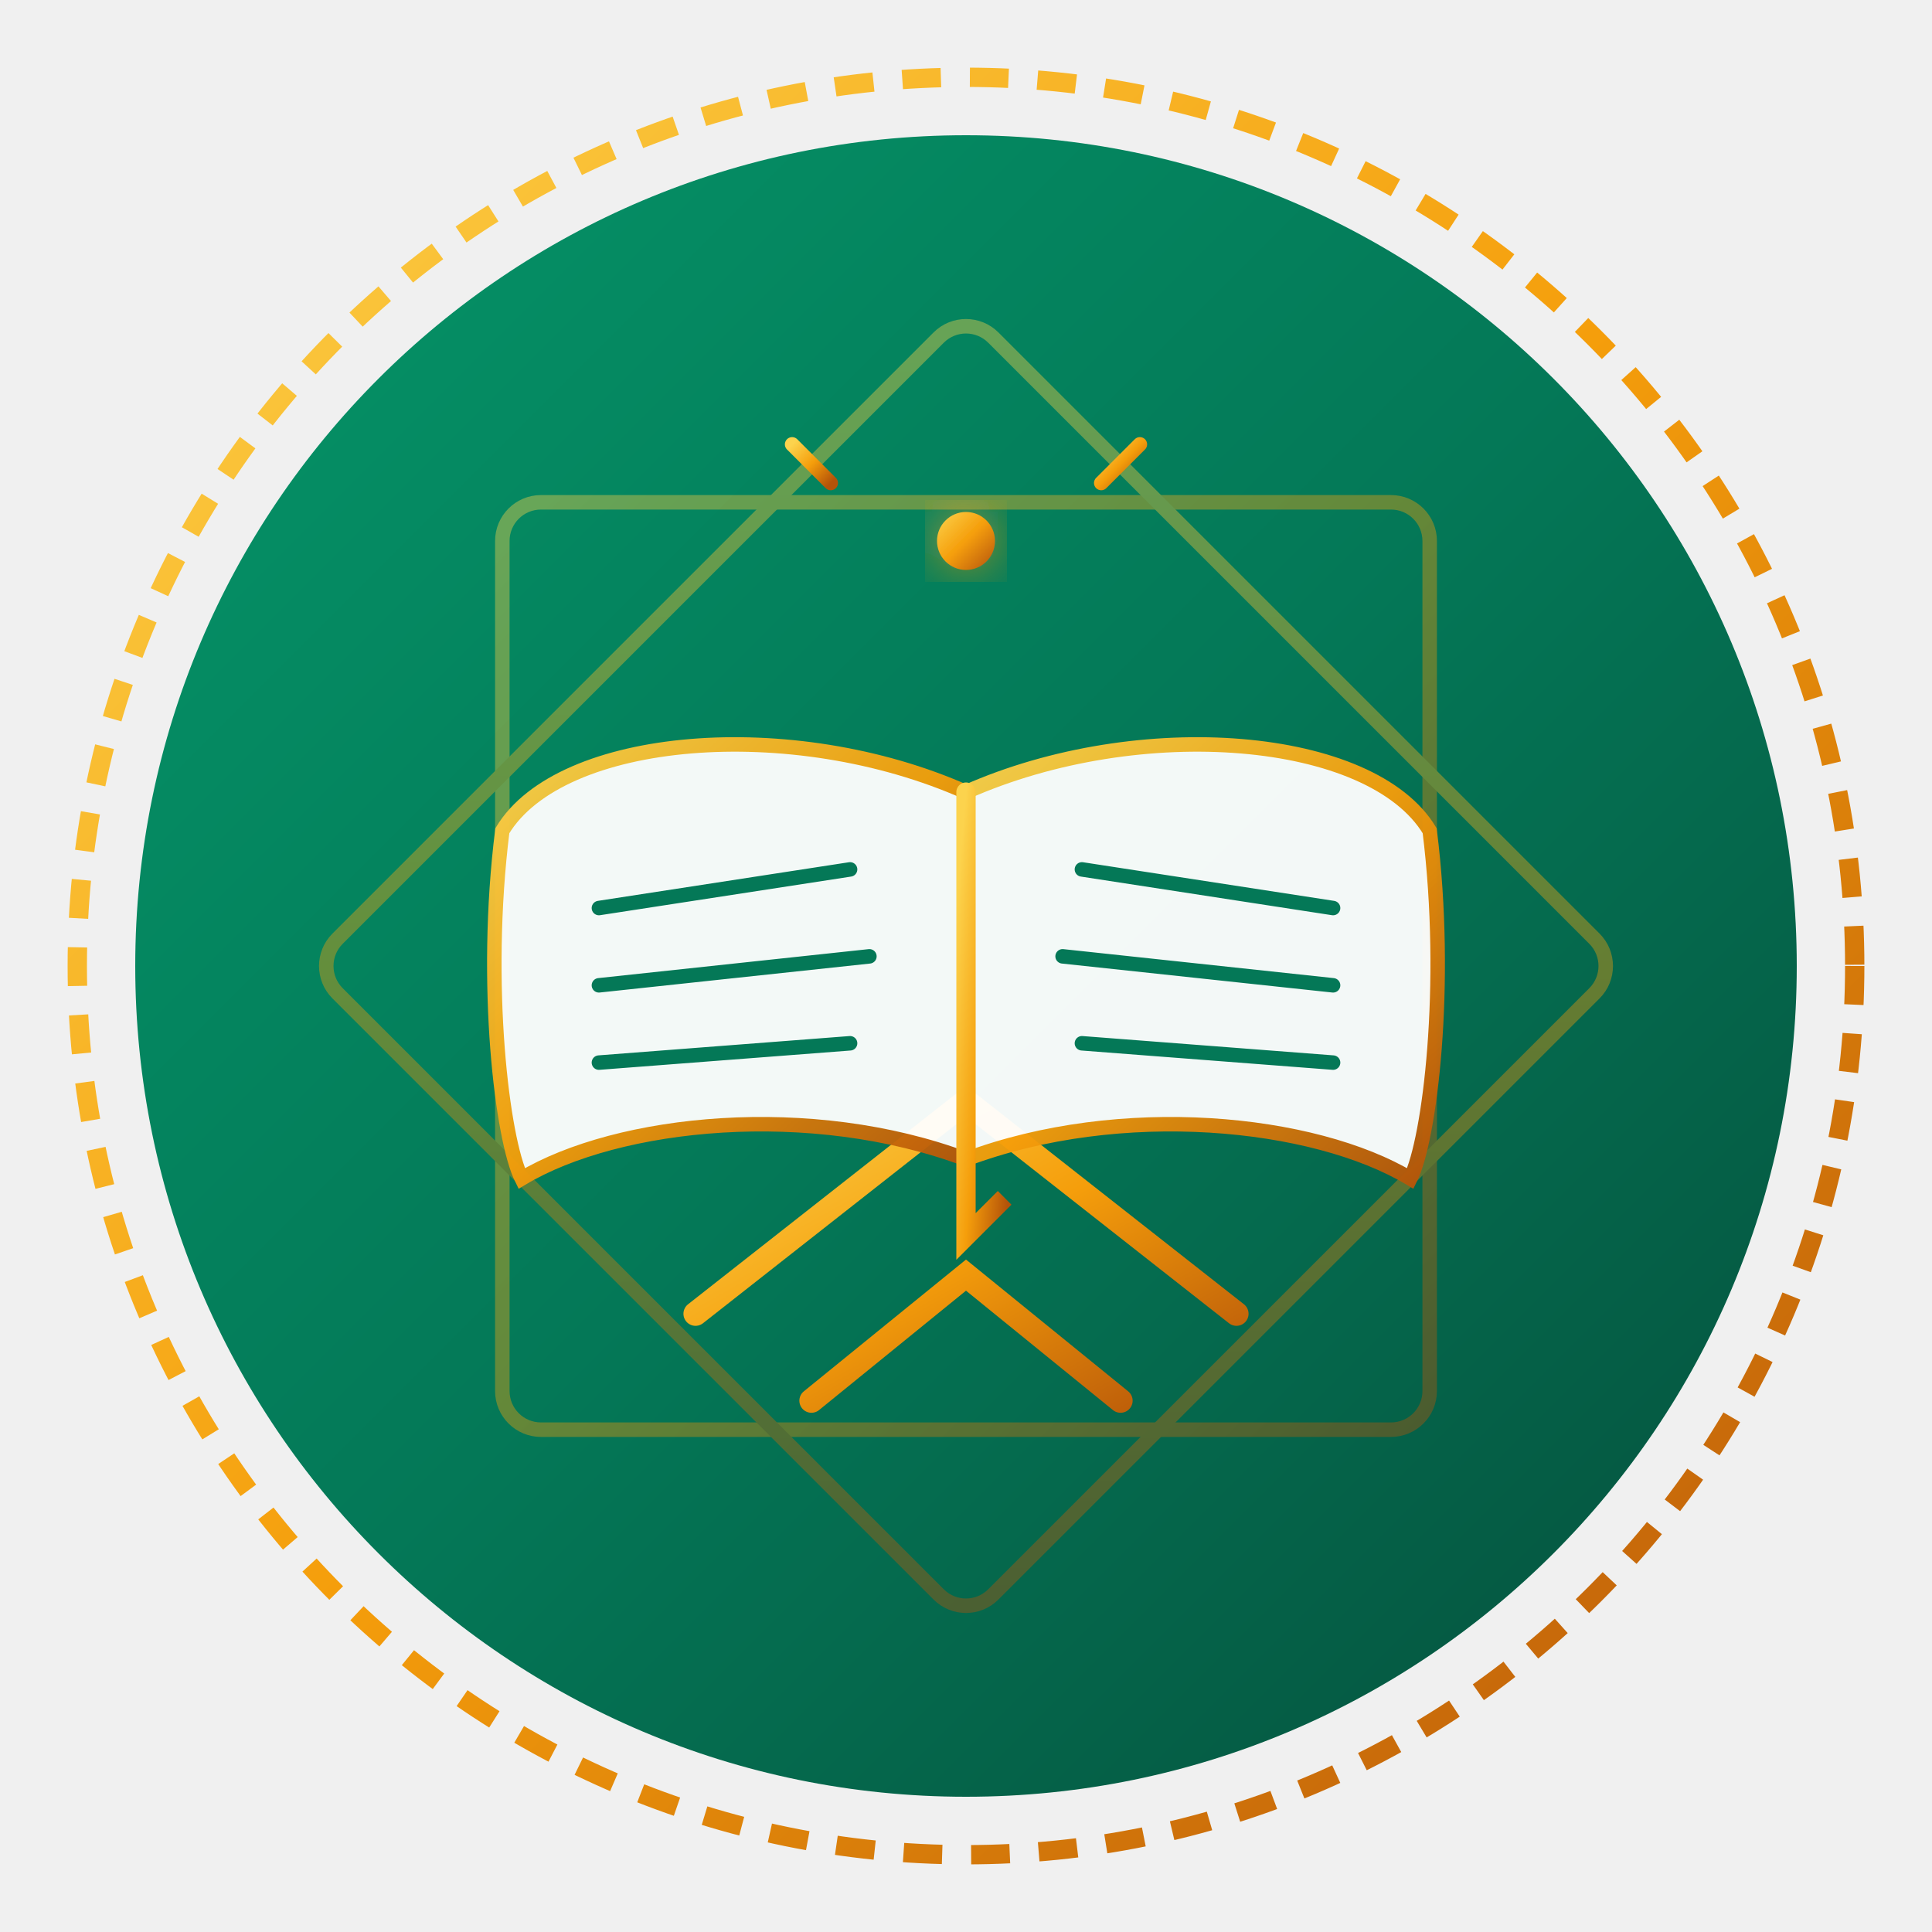
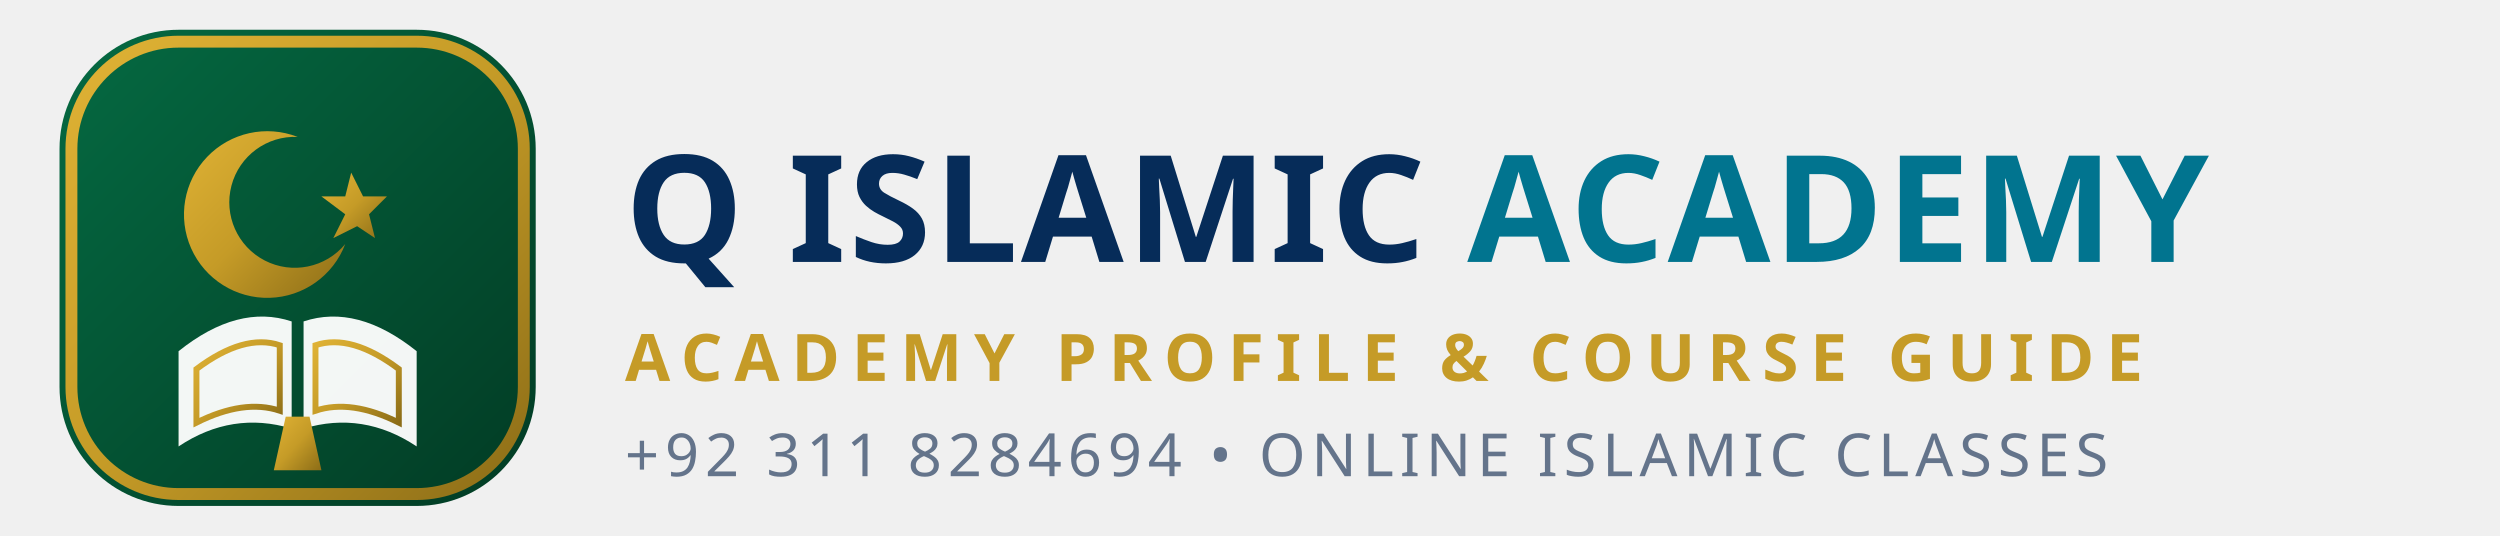
- <svg xmlns="http://www.w3.org/2000/svg" viewBox="0 0 200 200" width="100%" height="100%">
+ <svg xmlns="http://www.w3.org/2000/svg" viewBox="0 0 420 90" width="420" height="90">
  <defs>
    <linearGradient id="goldGrad" x1="0%" y1="0%" x2="100%" y2="100%">
-       <stop offset="0%" stop-color="#FCD34D" />
-       <stop offset="50%" stop-color="#F59E0B" />
-       <stop offset="100%" stop-color="#B45309" />
+       <stop offset="0%" stop-color="#dfb235" />
+       <stop offset="50%" stop-color="#c59b27" />
+       <stop offset="100%" stop-color="#8c6d17" />
    </linearGradient>
-     <linearGradient id="emeraldGrad" x1="0%" y1="0%" x2="100%" y2="100%">
-       <stop offset="0%" stop-color="#059669" />
-       <stop offset="50%" stop-color="#047857" />
-       <stop offset="100%" stop-color="#064E3B" />
+     <linearGradient id="greenGrad" x1="0%" y1="0%" x2="100%" y2="100%">
+       <stop offset="0%" stop-color="#056a42" />
+       <stop offset="100%" stop-color="#023b24" />
    </linearGradient>
-     <filter id="glow" x="-20%" y="-20%" width="140%" height="140%">
-       <feGaussianBlur stdDeviation="3" result="blur" />
-       <feComposite in="SourceGraphic" in2="blur" operator="over" />
-     </filter>
  </defs>
-   <circle cx="100" cy="100" r="92" fill="none" stroke="url(#goldGrad)" stroke-width="2" stroke-dasharray="4,3" />
-   <circle cx="100" cy="100" r="86" fill="url(#emeraldGrad)" />
-   <g fill="none" stroke="url(#goldGrad)" stroke-width="1.5" opacity="0.4">
-     <rect x="52" y="52" width="96" height="96" rx="4" />
-     <rect x="52" y="52" width="96" height="96" rx="4" transform="rotate(45 100 100)" />
+   <g transform="translate(10, 5)">
+     <rect x="0" y="0" width="80" height="80" rx="20" fill="url(#greenGrad)" />
+     <rect x="2" y="2" width="76" height="76" rx="18" fill="none" stroke="url(#goldGrad)" stroke-width="2" />
+     <path d="M 40 18 A 11 11 0 1 0 48 36 A 14 14 0 1 1 40 18 Z" fill="url(#goldGrad)" />
+     <polygon points="49,24 51,28 55,28 52,31 53,35 50,33 46,35 48,31 44,28 48,28" fill="url(#goldGrad)" />
+     <path d="M 20 54 Q 30 46 39 49 L 39 67 Q 29 64 20 70 Z" fill="#ffffff" opacity="0.95" />
+     <path d="M 23 57 Q 31 51 37 53 L 37 64 Q 31 62 23 66 Z" fill="none" stroke="url(#goldGrad)" stroke-width="1" />
+     <path d="M 60 54 Q 50 46 41 49 L 41 67 Q 51 64 60 70 Z" fill="#ffffff" opacity="0.95" />
+     <path d="M 57 57 Q 49 51 43 53 L 43 64 Q 49 62 57 66 Z" fill="none" stroke="url(#goldGrad)" stroke-width="1" />
+     <polygon points="38,65 42,65 44,74 36,74" fill="url(#goldGrad)" />
+     <line x1="33" y1="74" x2="47" y2="74" stroke="url(#goldGrad)" stroke-width="2" stroke-linecap="round" />
  </g>
-   <path d="M72 136 L100 114 L128 136 M84 145 L100 132 L116 145" fill="none" stroke="url(#goldGrad)" stroke-width="2.5" stroke-linecap="round" />
-   <path d="M100 82 C82 74, 58 76, 52 86 C50 102, 52 118, 54 122 C64 116, 84 114, 100 120 Z" fill="#FFFFFF" opacity="0.95" stroke="url(#goldGrad)" stroke-width="1.5" />
-   <line x1="62" y1="94" x2="88" y2="90" stroke="#047857" stroke-width="1.5" stroke-linecap="round" />
-   <line x1="62" y1="102" x2="90" y2="99" stroke="#047857" stroke-width="1.5" stroke-linecap="round" />
-   <line x1="62" y1="110" x2="88" y2="108" stroke="#047857" stroke-width="1.5" stroke-linecap="round" />
-   <path d="M100 82 C118 74, 142 76, 148 86 C150 102, 148 118, 146 122 C136 116, 116 114, 100 120 Z" fill="#FFFFFF" opacity="0.95" stroke="url(#goldGrad)" stroke-width="1.5" />
-   <line x1="112" y1="90" x2="138" y2="94" stroke="#047857" stroke-width="1.5" stroke-linecap="round" />
-   <line x1="110" y1="99" x2="138" y2="102" stroke="#047857" stroke-width="1.5" stroke-linecap="round" />
-   <line x1="112" y1="108" x2="138" y2="110" stroke="#047857" stroke-width="1.5" stroke-linecap="round" />
-   <path d="M100 82 L100 128 L104 124 L100 128" stroke="url(#goldGrad)" stroke-width="2" stroke-linecap="round" />
-   <circle cx="100" cy="56" r="3" fill="url(#goldGrad)" filter="url(#glow)" />
-   <line x1="100" y1="46" x2="100" y2="40" stroke="url(#goldGrad)" stroke-width="2" stroke-linecap="round" />
-   <line x1="86" y1="50" x2="82" y2="46" stroke="url(#goldGrad)" stroke-width="1.5" stroke-linecap="round" />
-   <line x1="114" y1="50" x2="118" y2="46" stroke="url(#goldGrad)" stroke-width="1.5" stroke-linecap="round" />
-   <line x1="78" y1="60" x2="72" y2="60" stroke="url(#goldGrad)" stroke-width="1.5" stroke-linecap="round" />
-   <line x1="122" y1="60" x2="128" y2="60" stroke="url(#goldGrad)" stroke-width="1.5" stroke-linecap="round" />
-   <path d="M96 34 A6 6 0 1 1 104 22 A4.5 4.5 0 1 0 96 34 Z" fill="url(#goldGrad)" />
+   <g transform="translate(105, 12)">
+     <text x="0" y="32" font-family="'Poppins', sans-serif" font-size="25" font-weight="800" fill="#062c59" letter-spacing="0.5">
+       Q ISLAMIC <tspan fill="#01748F">ACADEMY</tspan>
+     </text>
+     <text x="0" y="52" font-family="'Poppins', sans-serif" font-size="11" font-weight="600" fill="#c59b27" letter-spacing="2">
+       ACADEMY PROFILE &amp; COURSE GUIDE
+     </text>
+     <text x="0" y="68" font-family="'Poppins', sans-serif" font-size="10" font-weight="500" fill="#64748b" letter-spacing="1">
+       +92 311 8284694 • ONLINE ISLAMIC CLASSES
+     </text>
+   </g>
</svg>
